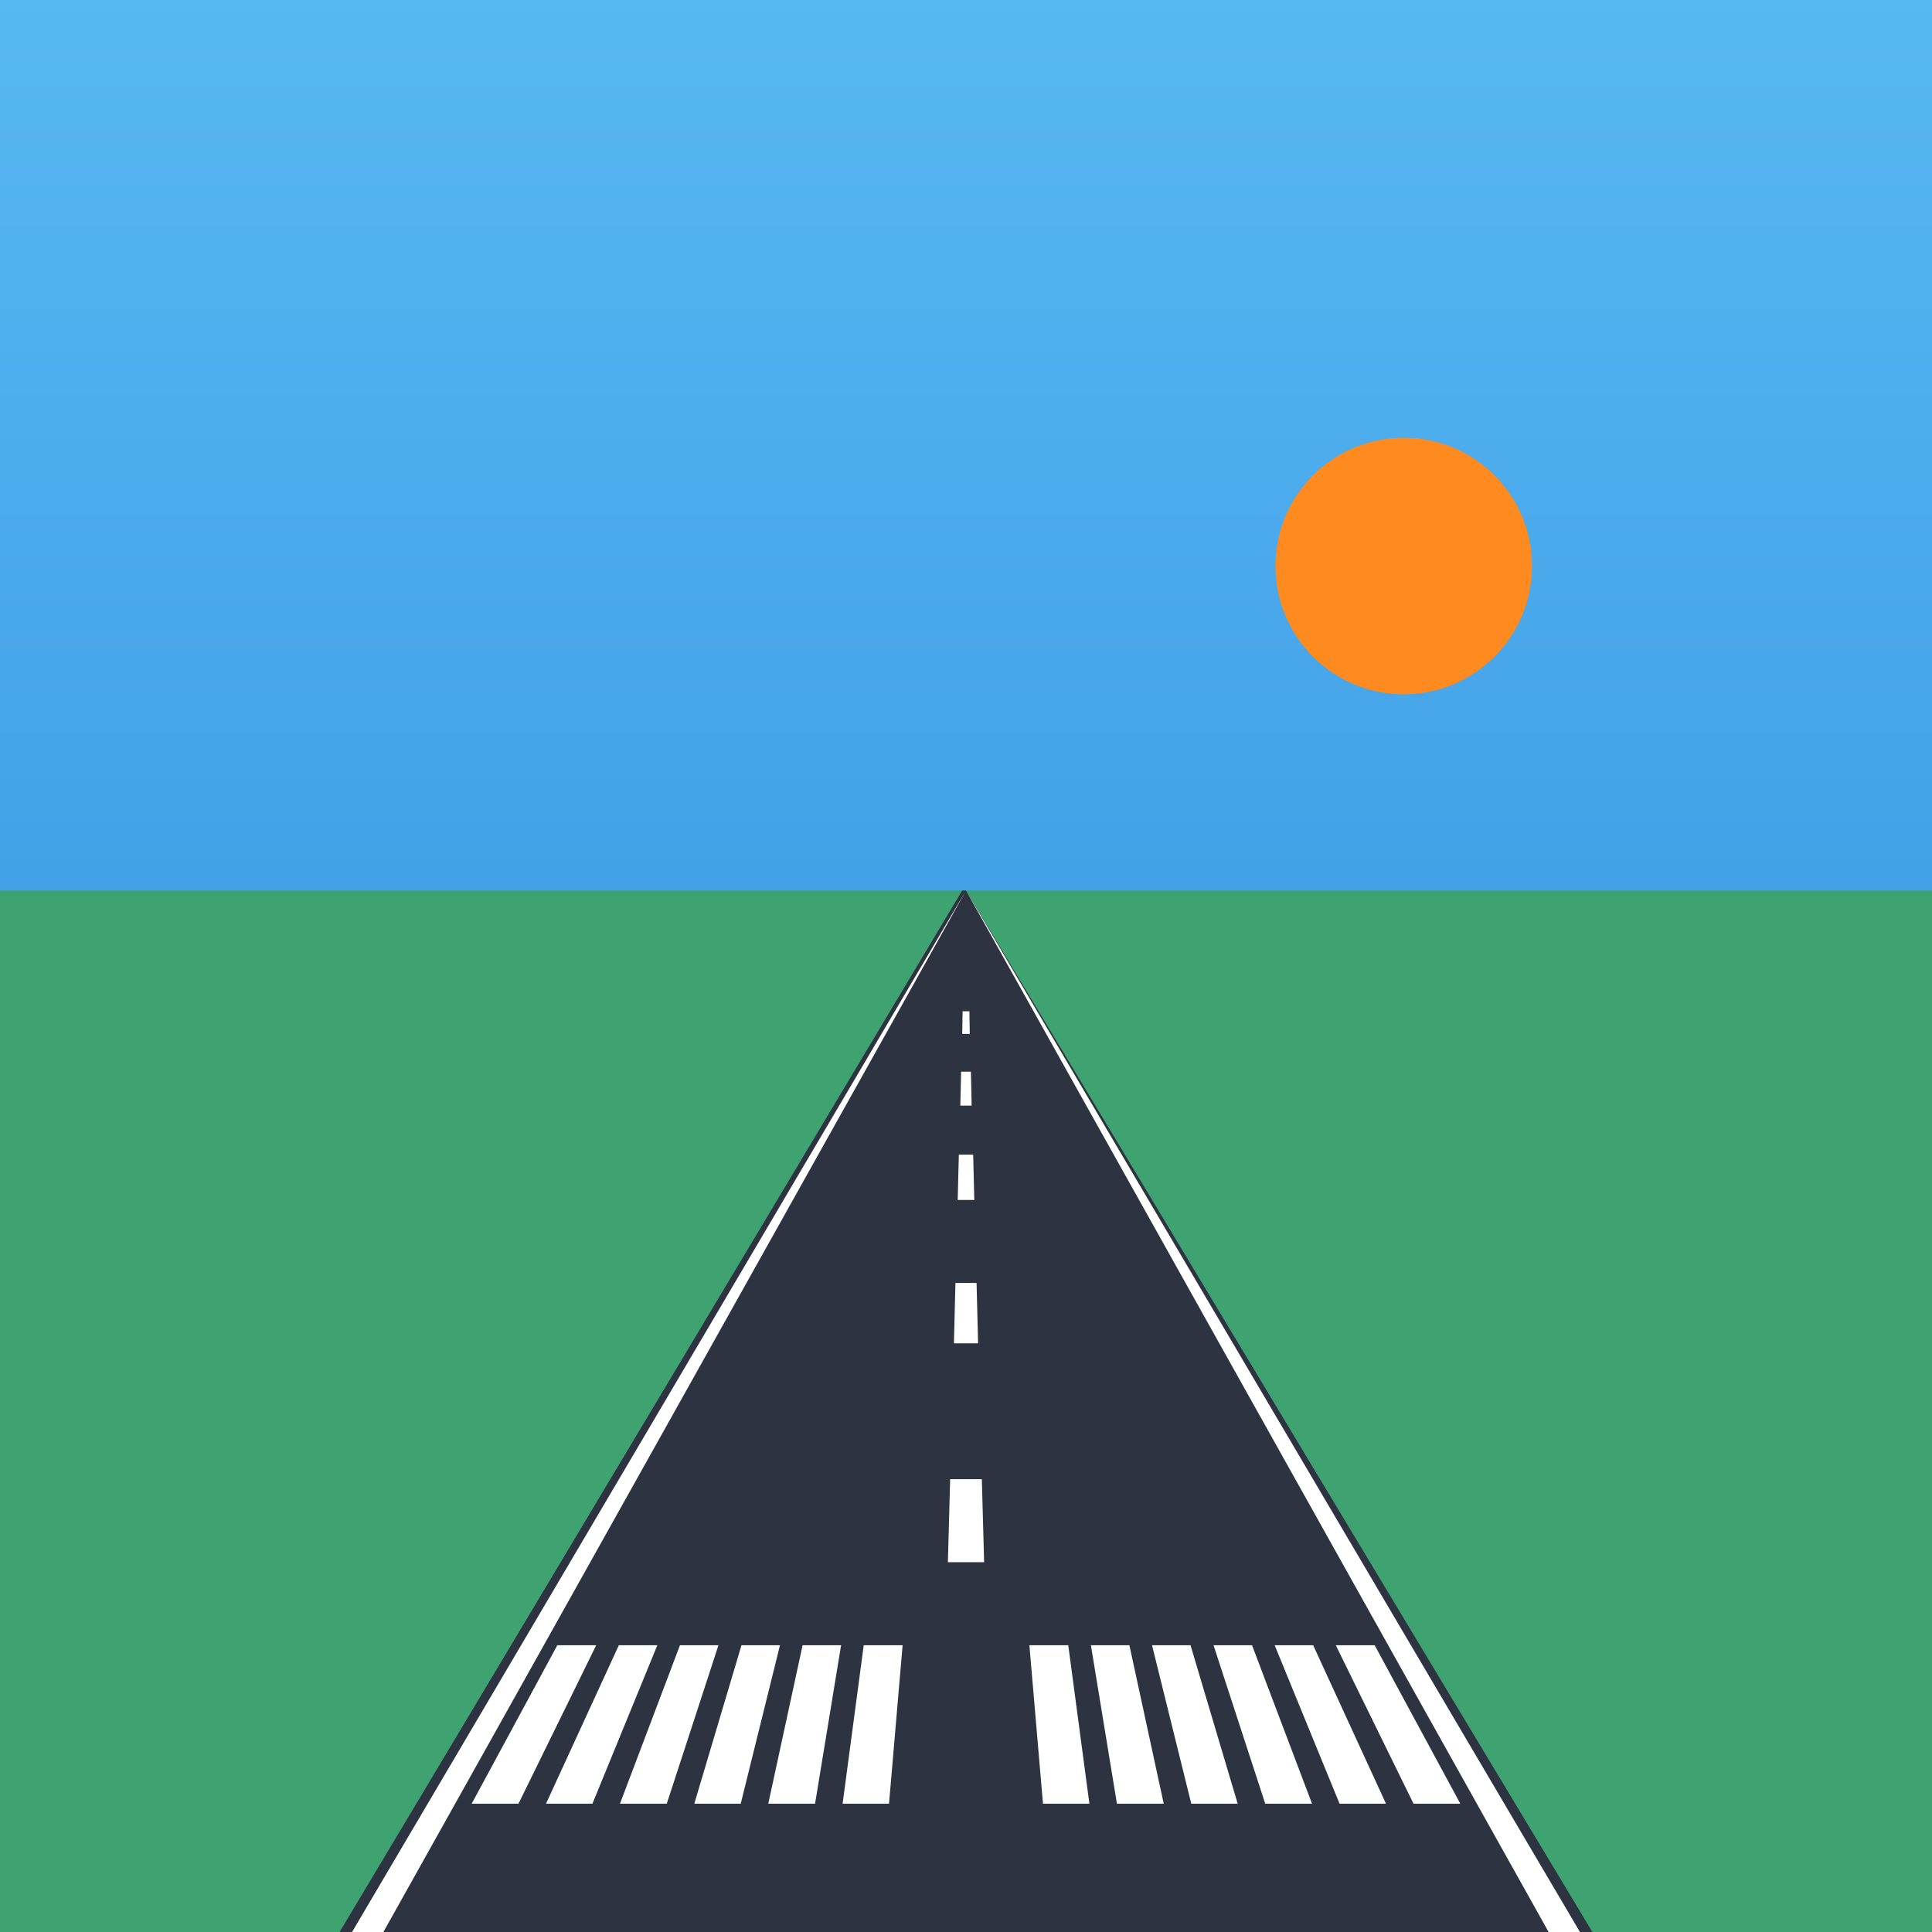
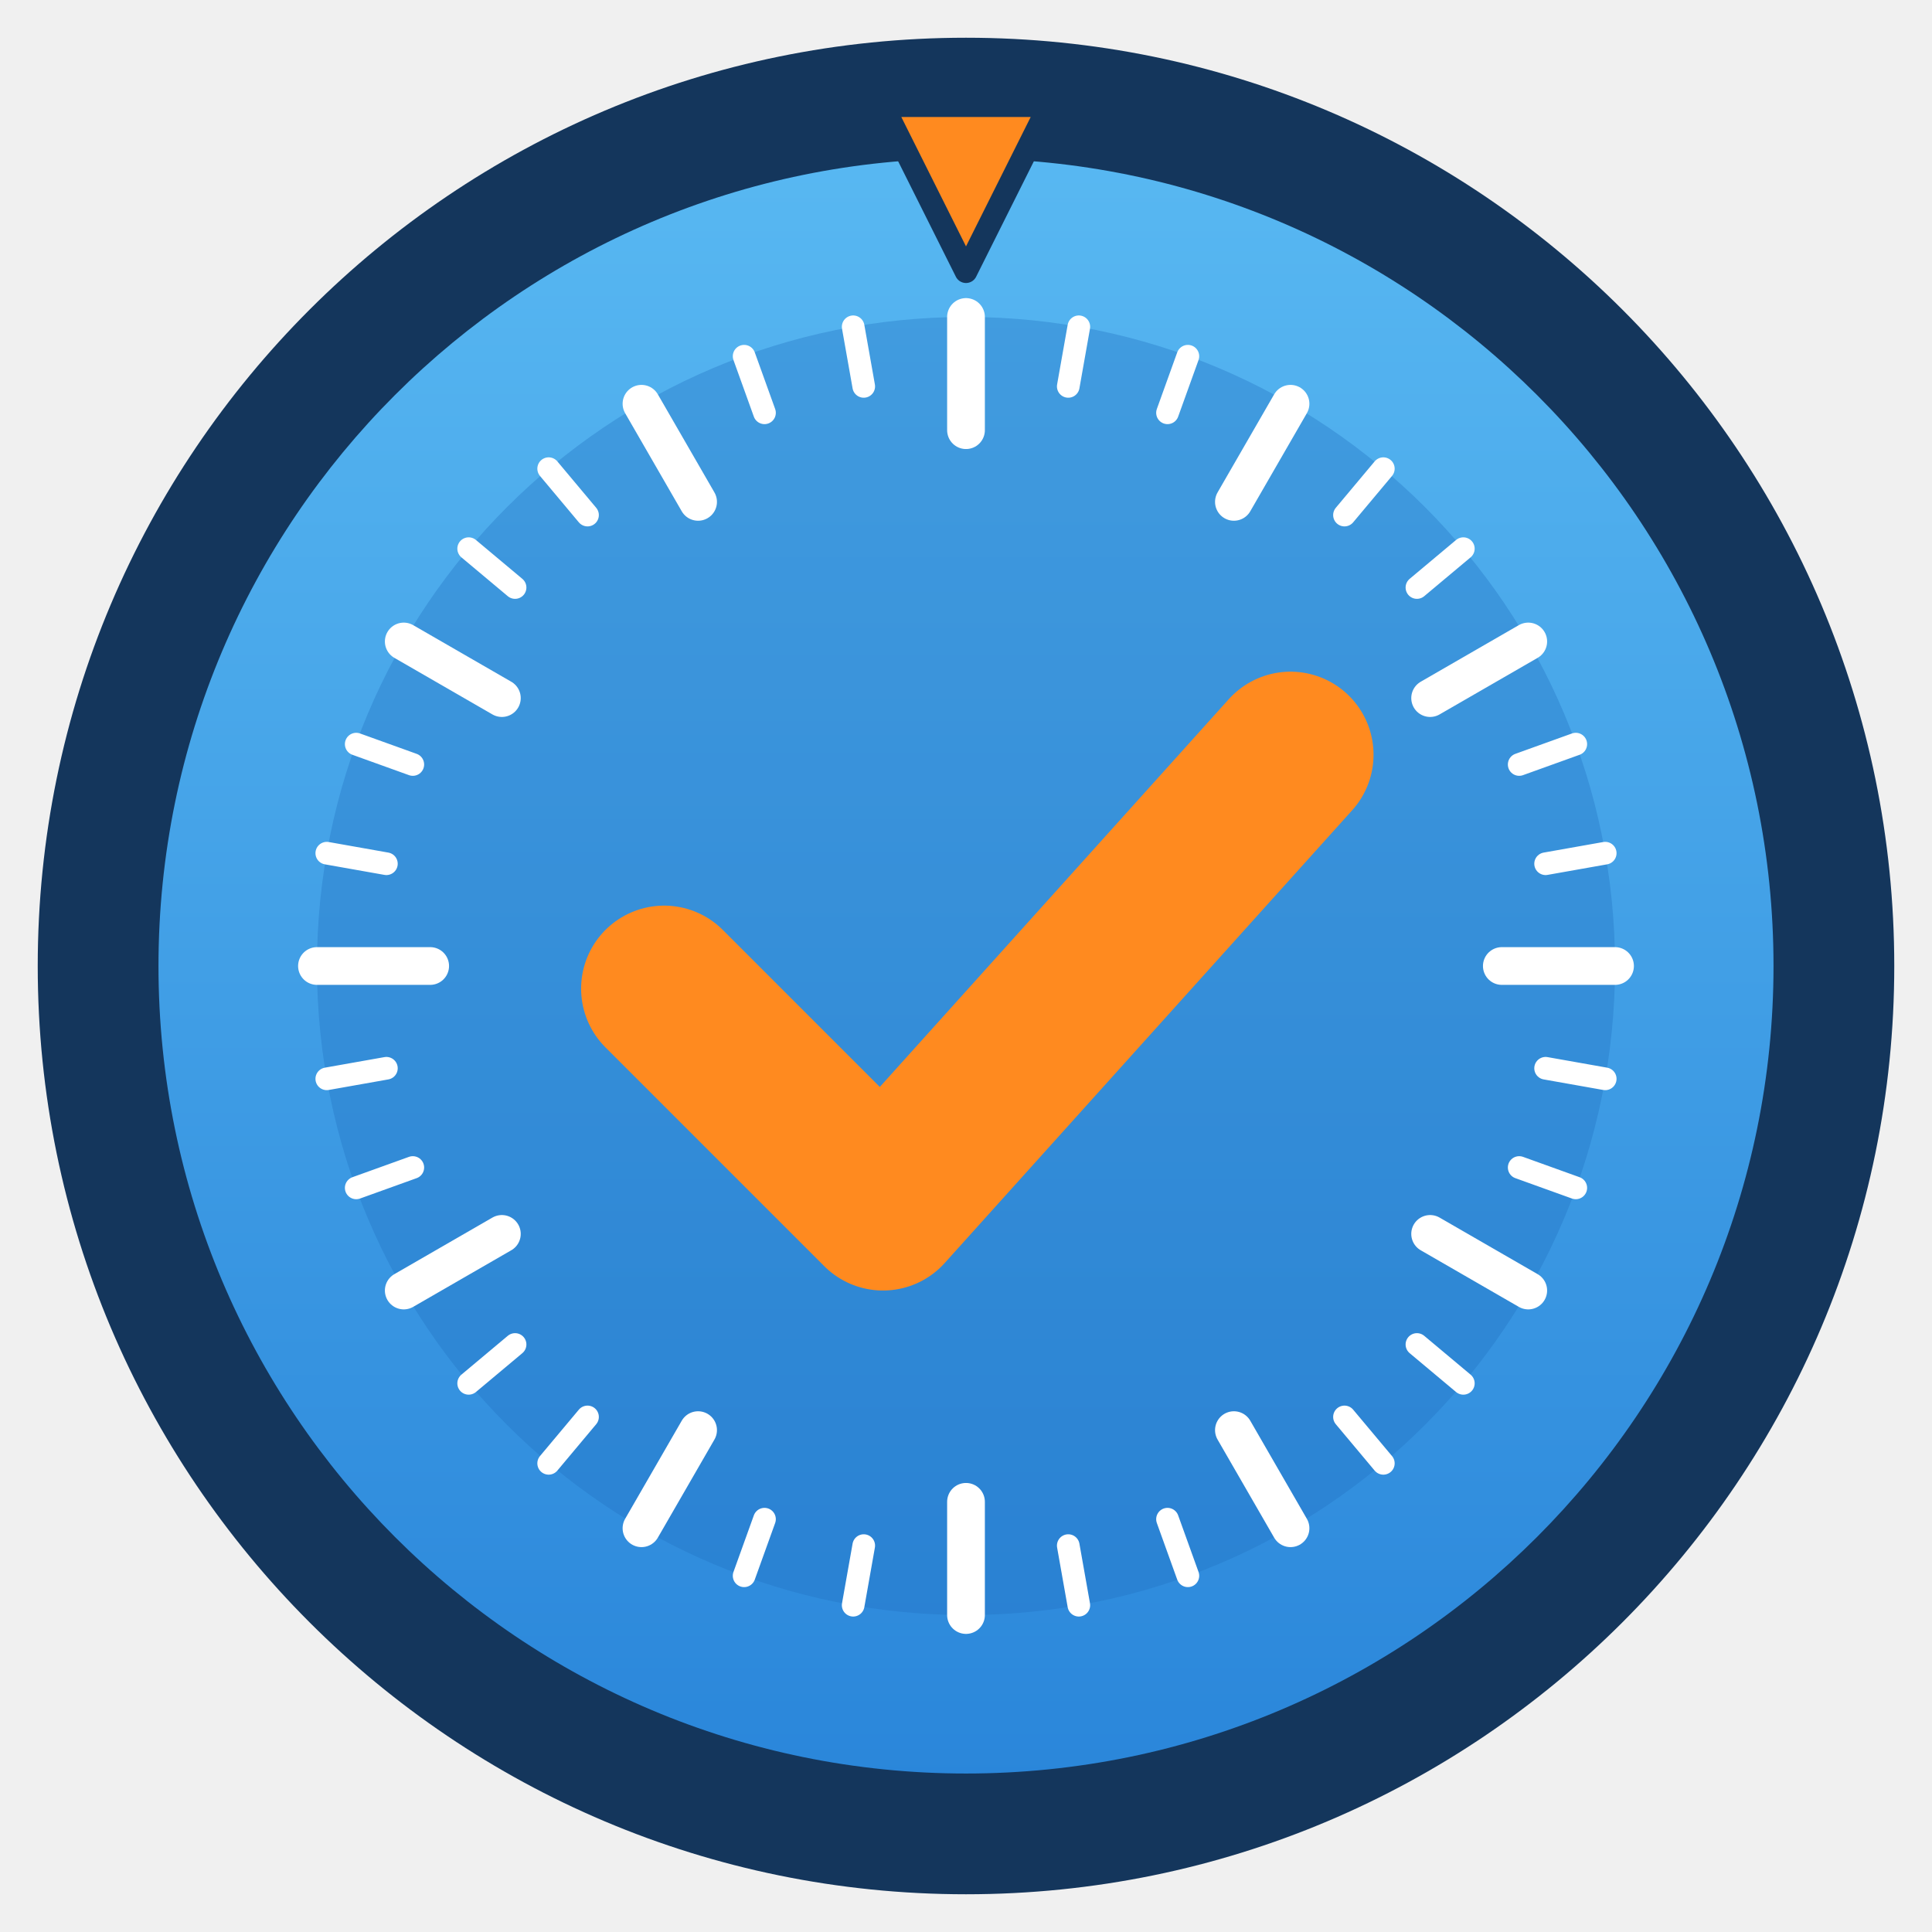
<svg xmlns="http://www.w3.org/2000/svg" viewBox="0 0 512 512" width="512" height="512">
  <defs>
    <linearGradient id="sky" x1="0" y1="0" x2="0" y2="1">
      <stop offset="0" stop-color="#58B8F2" />
      <stop offset="1" stop-color="#2A86DA" />
    </linearGradient>
  </defs>
-   <rect width="512" height="512" fill="url(#sky)" />
-   <circle cx="372" cy="150" r="34" fill="#FF8A1F" />
-   <rect x="0" y="236" width="512" height="276" fill="#3FA371" />
-   <polygon points="255,236 256,236 422,512 90,512" fill="#2D3340" />
-   <polygon points="256.0,236.0 256.0,236.0 101.6,512.0 93.3,512.0" fill="#fff" />
-   <polygon points="256.0,236.0 256.0,236.0 418.7,512.0 410.4,512.0" fill="#fff" />
-   <polygon points="251.8,392.0 260.2,392.0 260.8,414.0 251.2,414.0" fill="#fff" />
-   <polygon points="253.2,340.0 258.8,340.0 259.2,356.0 252.8,356.0" fill="#fff" />
-   <polygon points="254.1,306.0 257.9,306.0 258.2,318.0 253.8,318.0" fill="#fff" />
-   <polygon points="254.7,284.0 257.3,284.0 257.5,293.0 254.5,293.0" fill="#fff" />
-   <polygon points="255.1,268.0 256.9,268.0 257.0,274.0 255.0,274.0" fill="#fff" />
-   <polygon points="272.8,436.0 283.1,436.0 288.7,478.0 276.4,478.0" fill="#fff" />
-   <polygon points="228.9,436.0 239.2,436.0 235.6,478.0 223.3,478.0" fill="#fff" />
-   <polygon points="289.1,436.0 299.3,436.0 308.4,478.0 296.0,478.0" fill="#fff" />
-   <polygon points="212.7,436.0 222.9,436.0 216.0,478.0 203.6,478.0" fill="#fff" />
-   <polygon points="305.3,436.0 315.5,436.0 328.0,478.0 315.7,478.0" fill="#fff" />
-   <polygon points="196.5,436.0 206.7,436.0 196.3,478.0 184.0,478.0" fill="#fff" />
-   <polygon points="321.6,436.0 331.8,436.0 347.7,478.0 335.3,478.0" fill="#fff" />
-   <polygon points="180.2,436.0 190.4,436.0 176.7,478.0 164.3,478.0" fill="#fff" />
-   <polygon points="337.8,436.0 348.0,436.0 367.3,478.0 355.0,478.0" fill="#fff" />
-   <polygon points="164.0,436.0 174.2,436.0 157.0,478.0 144.7,478.0" fill="#fff" />
-   <polygon points="354.0,436.0 364.3,436.0 387.0,478.0 374.6,478.0" fill="#fff" />
-   <polygon points="147.7,436.0 158.0,436.0 137.4,478.0 125.0,478.0" fill="#fff" />
+   <circle cx="256" cy="256" r="246" fill="#14365C" />
+   <circle cx="256" cy="256" r="214" fill="url(#sky)" />
+   <circle cx="256" cy="256" r="172" fill="#1F6FBF" opacity=".35" />
+   <line x1="256.0" y1="84.0" x2="256.0" y2="114.0" stroke="#fff" stroke-width="10" stroke-linecap="round" />
+   <line x1="285.9" y1="86.6" x2="283.1" y2="102.4" stroke="#fff" stroke-width="6" stroke-linecap="round" />
+   <line x1="314.8" y1="94.4" x2="309.4" y2="109.4" stroke="#fff" stroke-width="6" stroke-linecap="round" />
+   <line x1="342.0" y1="107.0" x2="327.0" y2="133.0" stroke="#fff" stroke-width="10" stroke-linecap="round" />
+   <line x1="366.6" y1="124.2" x2="356.3" y2="136.5" stroke="#fff" stroke-width="6" stroke-linecap="round" />
+   <line x1="387.8" y1="145.4" x2="375.5" y2="155.7" stroke="#fff" stroke-width="6" stroke-linecap="round" />
+   <line x1="405.0" y1="170.0" x2="379.0" y2="185.0" stroke="#fff" stroke-width="10" stroke-linecap="round" />
+   <line x1="417.6" y1="197.2" x2="402.6" y2="202.6" stroke="#fff" stroke-width="6" stroke-linecap="round" />
+   <line x1="425.4" y1="226.1" x2="409.6" y2="228.9" stroke="#fff" stroke-width="6" stroke-linecap="round" />
+   <line x1="428.0" y1="256.0" x2="398.0" y2="256.0" stroke="#fff" stroke-width="10" stroke-linecap="round" />
+   <line x1="425.4" y1="285.9" x2="409.6" y2="283.1" stroke="#fff" stroke-width="6" stroke-linecap="round" />
+   <line x1="417.6" y1="314.8" x2="402.6" y2="309.4" stroke="#fff" stroke-width="6" stroke-linecap="round" />
+   <line x1="405.0" y1="342.0" x2="379.0" y2="327.0" stroke="#fff" stroke-width="10" stroke-linecap="round" />
+   <line x1="387.8" y1="366.6" x2="375.5" y2="356.3" stroke="#fff" stroke-width="6" stroke-linecap="round" />
+   <line x1="366.6" y1="387.8" x2="356.3" y2="375.5" stroke="#fff" stroke-width="6" stroke-linecap="round" />
+   <line x1="342.0" y1="405.0" x2="327.0" y2="379.0" stroke="#fff" stroke-width="10" stroke-linecap="round" />
+   <line x1="314.8" y1="417.6" x2="309.4" y2="402.6" stroke="#fff" stroke-width="6" stroke-linecap="round" />
+   <line x1="285.9" y1="425.4" x2="283.1" y2="409.6" stroke="#fff" stroke-width="6" stroke-linecap="round" />
+   <line x1="256.0" y1="428.0" x2="256.0" y2="398.0" stroke="#fff" stroke-width="10" stroke-linecap="round" />
+   <line x1="226.1" y1="425.4" x2="228.9" y2="409.6" stroke="#fff" stroke-width="6" stroke-linecap="round" />
+   <line x1="197.2" y1="417.6" x2="202.6" y2="402.6" stroke="#fff" stroke-width="6" stroke-linecap="round" />
+   <line x1="170.0" y1="405.0" x2="185.0" y2="379.0" stroke="#fff" stroke-width="10" stroke-linecap="round" />
+   <line x1="145.4" y1="387.8" x2="155.7" y2="375.5" stroke="#fff" stroke-width="6" stroke-linecap="round" />
+   <line x1="124.2" y1="366.6" x2="136.5" y2="356.3" stroke="#fff" stroke-width="6" stroke-linecap="round" />
+   <line x1="107.0" y1="342.0" x2="133.0" y2="327.0" stroke="#fff" stroke-width="10" stroke-linecap="round" />
+   <line x1="94.4" y1="314.8" x2="109.4" y2="309.4" stroke="#fff" stroke-width="6" stroke-linecap="round" />
+   <line x1="86.6" y1="285.9" x2="102.4" y2="283.1" stroke="#fff" stroke-width="6" stroke-linecap="round" />
+   <line x1="84.0" y1="256.0" x2="114.0" y2="256.0" stroke="#fff" stroke-width="10" stroke-linecap="round" />
+   <line x1="86.6" y1="226.1" x2="102.4" y2="228.9" stroke="#fff" stroke-width="6" stroke-linecap="round" />
+   <line x1="94.4" y1="197.2" x2="109.4" y2="202.6" stroke="#fff" stroke-width="6" stroke-linecap="round" />
+   <line x1="107.0" y1="170.0" x2="133.0" y2="185.0" stroke="#fff" stroke-width="10" stroke-linecap="round" />
+   <line x1="124.2" y1="145.4" x2="136.5" y2="155.7" stroke="#fff" stroke-width="6" stroke-linecap="round" />
+   <line x1="145.4" y1="124.2" x2="155.7" y2="136.5" stroke="#fff" stroke-width="6" stroke-linecap="round" />
+   <line x1="170.0" y1="107.0" x2="185.0" y2="133.0" stroke="#fff" stroke-width="10" stroke-linecap="round" />
+   <line x1="197.2" y1="94.4" x2="202.6" y2="109.4" stroke="#fff" stroke-width="6" stroke-linecap="round" />
+   <line x1="226.1" y1="86.6" x2="228.9" y2="102.4" stroke="#fff" stroke-width="6" stroke-linecap="round" />
+   <path d="M176 262 L234 320 L342 200" fill="none" stroke="#FF8A1F" stroke-width="44" stroke-linecap="round" stroke-linejoin="round" />
+   <polygon points="256,72 234,28 278,28" fill="#FF8A1F" stroke="#14365C" stroke-width="6" stroke-linejoin="round" />
</svg>
